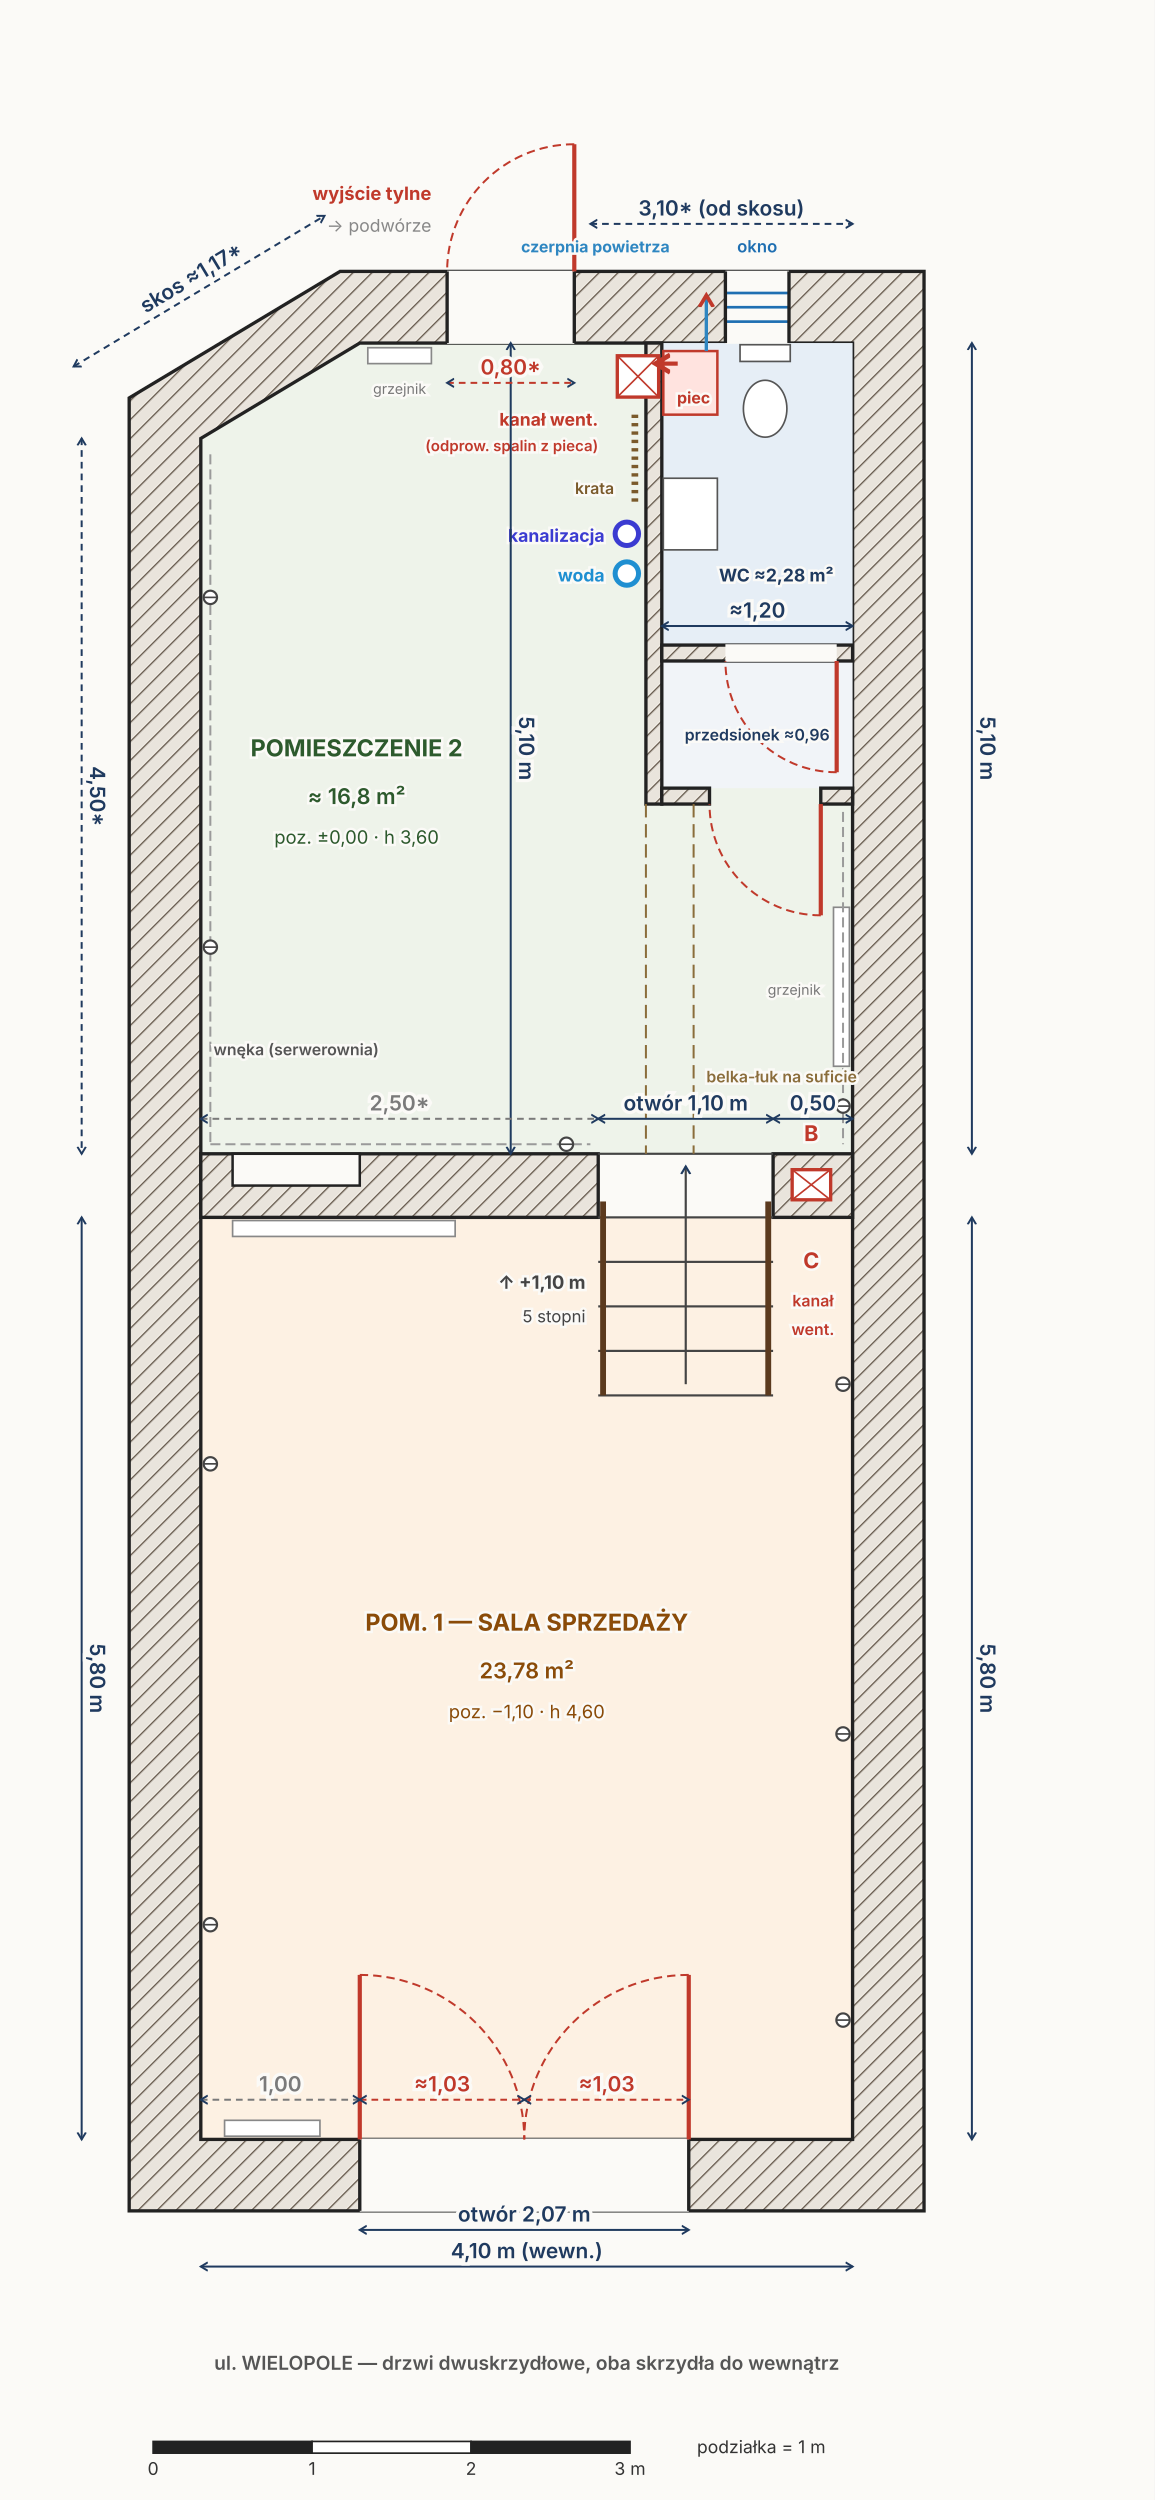
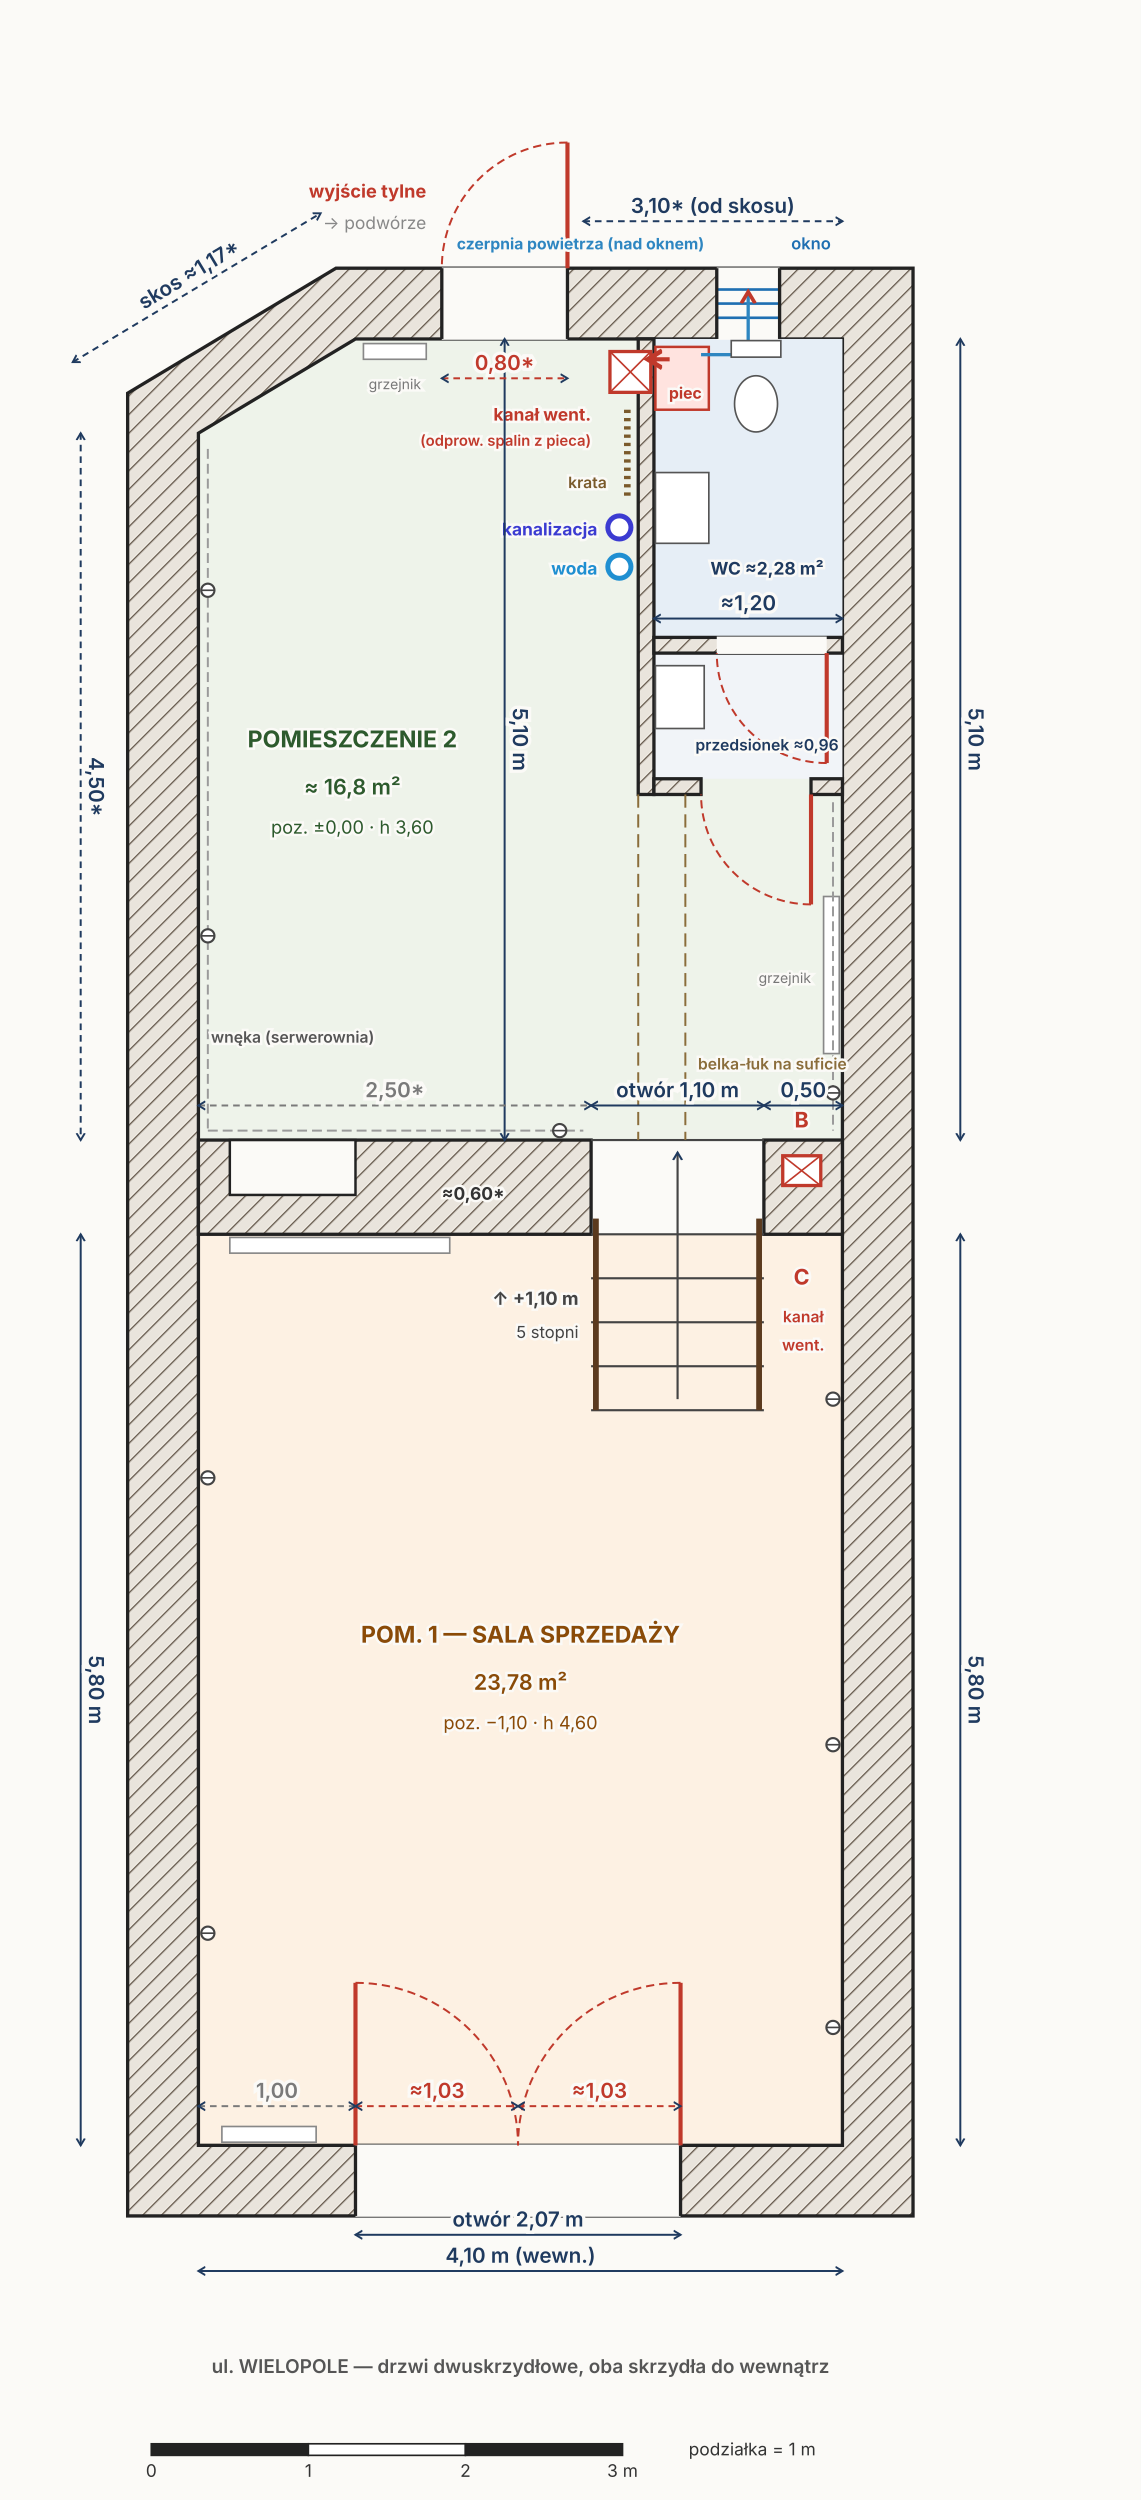
- <svg xmlns="http://www.w3.org/2000/svg" viewBox="0 0 690 1494" font-family="Inter,Arial,sans-serif">
+ <svg xmlns="http://www.w3.org/2000/svg" viewBox="0 0 690 1512" font-family="Inter,Arial,sans-serif">
  <defs>
    <pattern id="h" width="8" height="8" patternUnits="userSpaceOnUse" patternTransform="rotate(45)">
      <rect width="8" height="8" fill="#e9e4dc" />
      <line x1="0" y1="0" x2="0" y2="8" stroke="#6b5f52" stroke-width="1.6" />
    </pattern>
    <marker id="a" viewBox="0 0 10 10" refX="5" refY="5" markerWidth="7" markerHeight="7" orient="auto-start-reverse">
      <path d="M0,2 L5,5 L0,8" fill="none" stroke="#1f3a5f" stroke-width="1.4" />
    </marker>
    <marker id="ar" viewBox="0 0 10 10" refX="5" refY="5" markerWidth="7" markerHeight="7" orient="auto-start-reverse">
      <path d="M0,2 L5,5 L0,8" fill="none" stroke="#c0392b" stroke-width="1.6" />
    </marker>
  </defs>
  <rect width="100%" height="100%" fill="#fbfaf7" />
  <path d="M120.0,262.0 L215.0,205.0 L509.5,205.0 L509.5,689.5 L120.0,689.5 Z" fill="#eef3ea" />
-   <rect x="120.0" y="727.5" width="389.5" height="551.0" fill="#fdf1e3" stroke="none" stroke-width="1" />
-   <path d="M77.2,237.8 L203.2,162.2 L552.2,162.2 L552.2,1321.2 L77.2,1321.2 Z M120.0,262.0 L215.0,205.0 L509.5,205.0 L509.5,1278.5 L120.0,1278.5 Z" fill="url(#h)" fill-rule="evenodd" stroke="#222" stroke-width="2" />
-   <rect x="120.0" y="689.5" width="237.5" height="38.0" fill="url(#h)" stroke="#222" stroke-width="2" />
-   <rect x="462.0" y="689.5" width="47.5" height="38.0" fill="url(#h)" stroke="#222" stroke-width="2" />
+   <rect x="120.0" y="746.5" width="389.5" height="551.0" fill="#fdf1e3" stroke="none" stroke-width="1" />
+   <path d="M77.2,237.8 L203.2,162.2 L552.2,162.2 L552.2,1340.2 L77.2,1340.2 Z M120.0,262.0 L215.0,205.0 L509.5,205.0 L509.5,1297.5 L120.0,1297.5 Z" fill="url(#h)" fill-rule="evenodd" stroke="#222" stroke-width="2" />
+   <rect x="120.0" y="689.5" width="237.5" height="57.0" fill="url(#h)" stroke="#222" stroke-width="2" />
+   <rect x="462.0" y="689.5" width="47.5" height="57.0" fill="url(#h)" stroke="#222" stroke-width="2" />
  <rect x="395.5" y="205.0" width="114.0" height="180.5" fill="#e6eef6" stroke="none" stroke-width="1" />
  <rect x="395.5" y="395.0" width="114.0" height="76.0" fill="#f1f4f8" stroke="none" stroke-width="1" />
  <rect x="386.0" y="205.0" width="9.5" height="275.5" fill="url(#h)" stroke="#222" stroke-width="2" />
  <rect x="395.5" y="385.5" width="114.0" height="9.5" fill="url(#h)" stroke="#222" stroke-width="2" />
  <rect x="395.5" y="471.0" width="28.5" height="9.5" fill="url(#h)" stroke="#222" stroke-width="2" />
  <rect x="490.5" y="471.0" width="19.0" height="9.5" fill="url(#h)" stroke="#222" stroke-width="2" />
  <rect x="433.5" y="385.0" width="66.5" height="10.5" fill="#fbfaf7" stroke="none" stroke-width="1" />
  <line x1="500.0" y1="395.0" x2="500.0" y2="461.5" stroke="#c0392b" stroke-width="2.5" />
  <path d="M500.0,461.5 A66.5,66.5 0 0 1 433.5,395.0" fill="none" stroke="#c0392b" stroke-width="1.2" stroke-dasharray="5 3" />
  <line x1="490.5" y1="480.5" x2="490.5" y2="547.0" stroke="#c0392b" stroke-width="2.5" />
  <path d="M490.5,547.0 A66.5,66.5 0 0 1 424.0,480.5" fill="none" stroke="#c0392b" stroke-width="1.2" stroke-dasharray="5 3" />
  <rect x="433.5" y="161.8" width="38.0" height="43.7" fill="#fbfaf7" stroke="none" stroke-width="1" />
  <line x1="433.5" y1="192.2" x2="471.5" y2="192.2" stroke="#1f6fb2" stroke-width="1.6" />
  <line x1="433.5" y1="183.6" x2="471.5" y2="183.6" stroke="#1f6fb2" stroke-width="1.6" />
  <line x1="433.5" y1="175.1" x2="471.5" y2="175.1" stroke="#1f6fb2" stroke-width="1.6" />
  <line x1="433.5" y1="162.2" x2="433.5" y2="205.0" stroke="#222" stroke-width="2" />
  <line x1="471.5" y1="162.2" x2="471.5" y2="205.0" stroke="#222" stroke-width="2" />
-   <text x="452.5" y="150.8" font-size="10" fill="#1f6fb2" font-weight="600" text-anchor="middle" paint-order="stroke" stroke="#fbfaf7" stroke-width="3">okno</text>
+   <text x="490.5" y="150.8" font-size="10" fill="#1f6fb2" font-weight="600" text-anchor="middle" paint-order="stroke" stroke="#fbfaf7" stroke-width="3">okno</text>
  <rect x="267.2" y="161.8" width="76.0" height="43.7" fill="#fbfaf7" stroke="none" stroke-width="1" />
  <line x1="267.2" y1="162.2" x2="267.2" y2="205.0" stroke="#222" stroke-width="2" />
  <line x1="343.2" y1="162.2" x2="343.2" y2="205.0" stroke="#222" stroke-width="2" />
  <line x1="343.2" y1="162.2" x2="343.2" y2="86.2" stroke="#c0392b" stroke-width="2.5" />
  <path d="M343.2,86.2 A76.0,76.0 0 0 0 267.2,162.2" fill="none" stroke="#c0392b" stroke-width="1.2" stroke-dasharray="5 3" />
  <text x="257.8" y="138.5" font-size="10.5" fill="#888" font-weight="400" text-anchor="end" paint-order="stroke" stroke="#fbfaf7" stroke-width="3">→ podwórze</text>
  <line x1="379.4" y1="247.8" x2="379.4" y2="300.0" stroke="#7a5a2b" stroke-width="4" stroke-dasharray="2 3" />
  <text x="367.0" y="295.2" font-size="9.5" fill="#7a5a2b" font-weight="600" text-anchor="end" paint-order="stroke" stroke="#fbfaf7" stroke-width="3">krata</text>
  <rect x="219.8" y="207.8" width="38.0" height="9.5" fill="#fff" stroke="#888" stroke-width="1" />
  <text x="238.8" y="235.4" font-size="8.5" fill="#777" font-weight="400" text-anchor="middle" paint-order="stroke" stroke="#fbfaf7" stroke-width="3">grzejnik</text>
  <rect x="498.1" y="542.2" width="9.5" height="95.0" fill="#fff" stroke="#888" stroke-width="1" />
  <text x="490.5" y="594.5" font-size="8.5" fill="#777" font-weight="400" text-anchor="end" paint-order="stroke" stroke="#fbfaf7" stroke-width="3">grzejnik</text>
-   <rect x="139.0" y="729.4" width="133.0" height="9.5" fill="#fff" stroke="#888" stroke-width="1" />
-   <rect x="134.2" y="1267.1" width="57.0" height="9.5" fill="#fff" stroke="#888" stroke-width="1" />
+   <rect x="139.0" y="748.4" width="133.0" height="9.5" fill="#fff" stroke="#888" stroke-width="1" />
+   <rect x="134.2" y="1286.1" width="57.0" height="9.5" fill="#fff" stroke="#888" stroke-width="1" />
  <line x1="125.7" y1="271.5" x2="125.7" y2="683.8" stroke="#9a9a9a" stroke-width="1.2" stroke-dasharray="6 3" />
  <line x1="503.8" y1="485.2" x2="503.8" y2="683.8" stroke="#9a9a9a" stroke-width="1.2" stroke-dasharray="6 3" />
  <line x1="125.7" y1="683.8" x2="352.8" y2="683.8" stroke="#9a9a9a" stroke-width="1.2" stroke-dasharray="6 3" />
-   <rect x="215.0" y="1278.0" width="196.6" height="43.7" fill="#fbfaf7" stroke="none" stroke-width="1" />
-   <line x1="215.0" y1="1278.5" x2="215.0" y2="1321.2" stroke="#222" stroke-width="2" />
-   <line x1="411.6" y1="1278.5" x2="411.6" y2="1321.2" stroke="#222" stroke-width="2" />
-   <line x1="215.0" y1="1278.5" x2="215.0" y2="1180.2" stroke="#c0392b" stroke-width="2.5" />
-   <path d="M215.0,1180.2 A98.3,98.3 0 0 1 313.3,1278.5" fill="none" stroke="#c0392b" stroke-width="1.2" stroke-dasharray="5 3" />
-   <line x1="411.6" y1="1278.5" x2="411.6" y2="1180.2" stroke="#c0392b" stroke-width="2.5" />
-   <path d="M411.6,1180.2 A98.3,98.3 0 0 0 313.3,1278.5" fill="none" stroke="#c0392b" stroke-width="1.2" stroke-dasharray="5 3" />
-   <line x1="357.5" y1="727.5" x2="462.0" y2="727.5" stroke="#444" stroke-width="1.3" />
-   <line x1="357.5" y1="754.1" x2="462.0" y2="754.1" stroke="#444" stroke-width="1.3" />
-   <line x1="357.5" y1="780.7" x2="462.0" y2="780.7" stroke="#444" stroke-width="1.3" />
-   <line x1="357.5" y1="807.3" x2="462.0" y2="807.3" stroke="#444" stroke-width="1.3" />
-   <line x1="357.5" y1="833.9" x2="462.0" y2="833.9" stroke="#444" stroke-width="1.3" />
+   <rect x="215.0" y="1297.0" width="196.6" height="43.7" fill="#fbfaf7" stroke="none" stroke-width="1" />
+   <line x1="215.0" y1="1297.5" x2="215.0" y2="1340.2" stroke="#222" stroke-width="2" />
+   <line x1="411.6" y1="1297.5" x2="411.6" y2="1340.2" stroke="#222" stroke-width="2" />
+   <line x1="215.0" y1="1297.5" x2="215.0" y2="1199.2" stroke="#c0392b" stroke-width="2.5" />
+   <path d="M215.0,1199.2 A98.3,98.3 0 0 1 313.3,1297.5" fill="none" stroke="#c0392b" stroke-width="1.2" stroke-dasharray="5 3" />
+   <line x1="411.6" y1="1297.5" x2="411.6" y2="1199.2" stroke="#c0392b" stroke-width="2.5" />
+   <path d="M411.6,1199.2 A98.3,98.3 0 0 0 313.3,1297.5" fill="none" stroke="#c0392b" stroke-width="1.2" stroke-dasharray="5 3" />
+   <line x1="357.5" y1="746.5" x2="462.0" y2="746.5" stroke="#444" stroke-width="1.3" />
+   <line x1="357.5" y1="773.1" x2="462.0" y2="773.1" stroke="#444" stroke-width="1.3" />
+   <line x1="357.5" y1="799.7" x2="462.0" y2="799.7" stroke="#444" stroke-width="1.3" />
+   <line x1="357.5" y1="826.3" x2="462.0" y2="826.3" stroke="#444" stroke-width="1.3" />
+   <line x1="357.5" y1="852.9" x2="462.0" y2="852.9" stroke="#444" stroke-width="1.3" />
  <line x1="357.5" y1="689.5" x2="462.0" y2="689.5" stroke="#444" stroke-width="1.3" />
-   <line x1="360.4" y1="718.0" x2="360.4" y2="833.9" stroke="#5b3a1e" stroke-width="3.5" />
-   <line x1="459.1" y1="718.0" x2="459.1" y2="833.9" stroke="#5b3a1e" stroke-width="3.5" />
-   <line x1="409.8" y1="827.2" x2="409.8" y2="697.1" stroke="#444" stroke-width="1.3" marker-end="url(#a)" />
-   <text x="349.9" y="770.2" font-size="11" fill="#444" font-weight="700" text-anchor="end" paint-order="stroke" stroke="#fbfaf7" stroke-width="3">↑ +1,10 m</text>
-   <text x="349.9" y="790.2" font-size="10" fill="#444" font-weight="400" text-anchor="end" paint-order="stroke" stroke="#fbfaf7" stroke-width="3">5 stopni</text>
-   <rect x="139.0" y="689.5" width="76.0" height="19.0" fill="#fbfaf7" stroke="#222" stroke-width="1.5" />
+   <line x1="360.4" y1="737.0" x2="360.4" y2="852.9" stroke="#5b3a1e" stroke-width="3.5" />
+   <line x1="459.1" y1="737.0" x2="459.1" y2="852.9" stroke="#5b3a1e" stroke-width="3.5" />
+   <line x1="409.8" y1="846.2" x2="409.8" y2="697.1" stroke="#444" stroke-width="1.3" marker-end="url(#a)" />
+   <text x="349.9" y="789.2" font-size="11" fill="#444" font-weight="700" text-anchor="end" paint-order="stroke" stroke="#fbfaf7" stroke-width="3">↑ +1,10 m</text>
+   <text x="349.9" y="809.2" font-size="10" fill="#444" font-weight="400" text-anchor="end" paint-order="stroke" stroke="#fbfaf7" stroke-width="3">5 stopni</text>
+   <text x="286.2" y="725.6" font-size="10.5" fill="#333" font-weight="700" text-anchor="middle" paint-order="stroke" stroke="#fbfaf7" stroke-width="3">≈0,60*</text>
+   <rect x="139.0" y="689.5" width="76.0" height="33.2" fill="#fbfaf7" stroke="#222" stroke-width="1.5" />
  <text x="177.0" y="630.6" font-size="9.5" fill="#555" font-weight="600" text-anchor="middle" paint-order="stroke" stroke="#fbfaf7" stroke-width="3">wnęka (serwerownia)</text>
  <line x1="386.0" y1="480.5" x2="386.0" y2="689.5" stroke="#8a6d3b" stroke-width="1.2" stroke-dasharray="8 4" />
  <line x1="414.5" y1="480.5" x2="414.5" y2="689.5" stroke="#8a6d3b" stroke-width="1.2" stroke-dasharray="8 4" />
  <text x="422.1" y="646.8" font-size="9.5" fill="#8a6d3b" font-weight="600" text-anchor="start" paint-order="stroke" stroke="#fbfaf7" stroke-width="3">belka-łuk na suficie</text>
  <rect x="396.4" y="209.8" width="32.3" height="38.0" fill="#ffe3df" stroke="#c0392b" stroke-width="1.5" />
  <text x="414.5" y="241.1" font-size="9.5" fill="#c0392b" font-weight="700" text-anchor="middle" paint-order="stroke" stroke="#fbfaf7" stroke-width="3">piec</text>
-   <line x1="422.1" y1="209.8" x2="422.1" y2="176.5" stroke="#2e86c1" stroke-width="2" marker-end="url(#ar)" />
+   <path d="M424.0,214.5 L452.5,214.5 L452.5,176.5" fill="none" stroke="#2e86c1" stroke-width="2" marker-end="url(#ar)" />
  <text x="425.9" y="150.8" font-size="1" fill="#222" font-weight="400" text-anchor="middle" paint-order="stroke" stroke="#fbfaf7" stroke-width="3" />
  <ellipse cx="457.25" cy="244.25" rx="13" ry="17" fill="#fff" stroke="#555" />
  <rect x="442.25" y="206.0" width="30" height="10" fill="#fff" stroke="#555" />
  <rect x="396.4" y="285.8" width="32.3" height="42.8" fill="#fff" stroke="#555" stroke-width="1" />
+   <rect x="396.4" y="402.6" width="29.5" height="38.0" fill="#fff" stroke="#555" stroke-width="1" />
  <rect x="368.9" y="212.6" width="24.7" height="24.7" fill="#fff" stroke="#c0392b" stroke-width="2" />
  <line x1="368.9" y1="212.6" x2="393.6" y2="237.3" stroke="#c0392b" />
  <line x1="393.6" y1="212.6" x2="368.9" y2="237.3" stroke="#c0392b" />
  <line x1="405.0" y1="217.3" x2="391.7" y2="217.3" stroke="#c0392b" stroke-width="2.5" marker-end="url(#ar)" />
  <text x="357.5" y="254.4" font-size="10.5" fill="#c0392b" font-weight="700" text-anchor="end" paint-order="stroke" stroke="#fbfaf7" stroke-width="3">kanał went.</text>
  <text x="357.5" y="269.6" font-size="9" fill="#c0392b" font-weight="600" text-anchor="end" paint-order="stroke" stroke="#fbfaf7" stroke-width="3">(odprow. spalin z pieca)</text>
-   <text x="400.2" y="150.8" font-size="9.5" fill="#2e86c1" font-weight="700" text-anchor="end" paint-order="stroke" stroke="#fbfaf7" stroke-width="3">czerpnia powietrza</text>
+   <text x="425.9" y="150.8" font-size="9.5" fill="#2e86c1" font-weight="700" text-anchor="end" paint-order="stroke" stroke="#fbfaf7" stroke-width="3">czerpnia powietrza (nad oknem)</text>
  <circle cx="374.6" cy="319.0" r="7" fill="#fff" stroke="#3b3bd1" stroke-width="3" />
  <text x="361.3" y="323.8" font-size="10.5" fill="#3b3bd1" font-weight="700" text-anchor="end" paint-order="stroke" stroke="#fbfaf7" stroke-width="3">kanalizacja</text>
  <circle cx="374.6" cy="342.75" r="7" fill="#fff" stroke="#1f8fd1" stroke-width="3" />
  <text x="361.3" y="347.5" font-size="10.5" fill="#1f8fd1" font-weight="700" text-anchor="end" paint-order="stroke" stroke="#fbfaf7" stroke-width="3">woda</text>
  <circle cx="338.5" cy="683.8" r="4" fill="#fff" stroke="#444" stroke-width="1.3" />
  <line x1="334.5" y1="683.8" x2="342.5" y2="683.8" stroke="#444" />
  <circle cx="125.7" cy="357.0" r="4" fill="#fff" stroke="#444" stroke-width="1.3" />
  <line x1="121.7" y1="357.0" x2="129.7" y2="357.0" stroke="#444" />
  <circle cx="125.7" cy="566.0" r="4" fill="#fff" stroke="#444" stroke-width="1.3" />
  <line x1="121.7" y1="566.0" x2="129.7" y2="566.0" stroke="#444" />
  <circle cx="503.8" cy="661.0" r="4" fill="#fff" stroke="#444" stroke-width="1.3" />
  <line x1="499.8" y1="661.0" x2="507.8" y2="661.0" stroke="#444" />
-   <circle cx="503.8" cy="827.2" r="4" fill="#fff" stroke="#444" stroke-width="1.3" />
-   <line x1="499.8" y1="827.2" x2="507.8" y2="827.2" stroke="#444" />
-   <circle cx="503.8" cy="1036.2" r="4" fill="#fff" stroke="#444" stroke-width="1.3" />
-   <line x1="499.8" y1="1036.2" x2="507.8" y2="1036.2" stroke="#444" />
-   <circle cx="503.8" cy="1207.2" r="4" fill="#fff" stroke="#444" stroke-width="1.3" />
-   <line x1="499.8" y1="1207.2" x2="507.8" y2="1207.2" stroke="#444" />
-   <circle cx="125.7" cy="874.8" r="4" fill="#fff" stroke="#444" stroke-width="1.3" />
-   <line x1="121.7" y1="874.8" x2="129.7" y2="874.8" stroke="#444" />
-   <circle cx="125.7" cy="1150.2" r="4" fill="#fff" stroke="#444" stroke-width="1.3" />
-   <line x1="121.7" y1="1150.2" x2="129.7" y2="1150.2" stroke="#444" />
+   <circle cx="503.8" cy="846.2" r="4" fill="#fff" stroke="#444" stroke-width="1.3" />
+   <line x1="499.8" y1="846.2" x2="507.8" y2="846.2" stroke="#444" />
+   <circle cx="503.8" cy="1055.2" r="4" fill="#fff" stroke="#444" stroke-width="1.3" />
+   <line x1="499.8" y1="1055.2" x2="507.8" y2="1055.2" stroke="#444" />
+   <circle cx="503.8" cy="1226.2" r="4" fill="#fff" stroke="#444" stroke-width="1.3" />
+   <line x1="499.8" y1="1226.2" x2="507.8" y2="1226.2" stroke="#444" />
+   <circle cx="125.7" cy="893.8" r="4" fill="#fff" stroke="#444" stroke-width="1.3" />
+   <line x1="121.7" y1="893.8" x2="129.7" y2="893.8" stroke="#444" />
+   <circle cx="125.7" cy="1169.2" r="4" fill="#fff" stroke="#444" stroke-width="1.3" />
+   <line x1="121.7" y1="1169.2" x2="129.7" y2="1169.2" stroke="#444" />
  <rect x="473.4" y="699.0" width="23" height="18" fill="#fff" stroke="#c0392b" stroke-width="2" />
  <line x1="473.4" y1="699.0" x2="496.2" y2="717.0" stroke="#c0392b" />
  <line x1="496.2" y1="699.0" x2="473.4" y2="717.0" stroke="#c0392b" />
  <text x="484.8" y="681.9" font-size="13" fill="#c0392b" font-weight="700" text-anchor="middle" paint-order="stroke" stroke="#fbfaf7" stroke-width="3">B</text>
-   <text x="484.8" y="757.9" font-size="13" fill="#c0392b" font-weight="700" text-anchor="middle" paint-order="stroke" stroke="#fbfaf7" stroke-width="3">C</text>
-   <text x="485.8" y="780.7" font-size="9.5" fill="#c0392b" font-weight="600" text-anchor="middle" paint-order="stroke" stroke="#fbfaf7" stroke-width="3">kanał</text>
-   <text x="485.8" y="797.8" font-size="9.5" fill="#c0392b" font-weight="600" text-anchor="middle" paint-order="stroke" stroke="#fbfaf7" stroke-width="3">went.</text>
+   <text x="484.8" y="776.9" font-size="13" fill="#c0392b" font-weight="700" text-anchor="middle" paint-order="stroke" stroke="#fbfaf7" stroke-width="3">C</text>
+   <text x="485.8" y="799.7" font-size="9.5" fill="#c0392b" font-weight="600" text-anchor="middle" paint-order="stroke" stroke="#fbfaf7" stroke-width="3">kanał</text>
+   <text x="485.8" y="816.8" font-size="9.5" fill="#c0392b" font-weight="600" text-anchor="middle" paint-order="stroke" stroke="#fbfaf7" stroke-width="3">went.</text>
  <text x="213.1" y="452.0" font-size="14" fill="#2d5a2d" font-weight="700" text-anchor="middle" paint-order="stroke" stroke="#fbfaf7" stroke-width="3">POMIESZCZENIE 2</text>
  <text x="213.1" y="480.5" font-size="13" fill="#2d5a2d" font-weight="600" text-anchor="middle" paint-order="stroke" stroke="#fbfaf7" stroke-width="3">≈ 16,8 m²</text>
  <text x="213.1" y="504.2" font-size="11" fill="#2d5a2d" font-weight="400" text-anchor="middle" paint-order="stroke" stroke="#fbfaf7" stroke-width="3">poz. ±0,00 · h 3,60</text>
  <text x="463.9" y="347.5" font-size="10.5" fill="#1f3a5f" font-weight="700" text-anchor="middle" paint-order="stroke" stroke="#fbfaf7" stroke-width="3">WC ≈2,28 m²</text>
-   <text x="452.5" y="442.5" font-size="9.5" fill="#1f3a5f" font-weight="600" text-anchor="middle" paint-order="stroke" stroke="#fbfaf7" stroke-width="3">przedsionek ≈0,96</text>
-   <text x="314.8" y="974.5" font-size="14" fill="#8a4b08" font-weight="700" text-anchor="middle" paint-order="stroke" stroke="#fbfaf7" stroke-width="3">POM. 1 — SALA SPRZEDAŻY</text>
-   <text x="314.8" y="1003.0" font-size="13" fill="#8a4b08" font-weight="600" text-anchor="middle" paint-order="stroke" stroke="#fbfaf7" stroke-width="3">23,78 m²</text>
-   <text x="314.8" y="1026.8" font-size="11" fill="#8a4b08" font-weight="400" text-anchor="middle" paint-order="stroke" stroke="#fbfaf7" stroke-width="3">poz. −1,10 · h 4,60</text>
-   <line x1="120.0" y1="1354.5" x2="509.5" y2="1354.5" stroke="#1f3a5f" stroke-width="1.2" marker-start="url(#a)" marker-end="url(#a)" />
-   <text x="314.8" y="1349.5" font-size="12.5" font-weight="600" fill="#1f3a5f" text-anchor="middle" transform="rotate(0.0 314.8 1354.5)" paint-order="stroke" stroke="#fbfaf7" stroke-width="4">4,10 m (wewn.)</text>
-   <line x1="215.0" y1="1332.6" x2="411.6" y2="1332.6" stroke="#1f3a5f" stroke-width="1.2" marker-start="url(#a)" marker-end="url(#a)" />
-   <text x="313.3" y="1327.6" font-size="12.5" font-weight="600" fill="#1f3a5f" text-anchor="middle" transform="rotate(0.0 313.3 1332.6)" paint-order="stroke" stroke="#fbfaf7" stroke-width="4">otwór 2,07 m</text>
-   <line x1="215.0" y1="1254.8" x2="313.3" y2="1254.8" stroke="#c0392b" stroke-width="1.2" marker-start="url(#a)" marker-end="url(#a)" stroke-dasharray="4 3" />
-   <text x="264.2" y="1249.8" font-size="12.5" font-weight="600" fill="#c0392b" text-anchor="middle" transform="rotate(0.0 264.2 1254.8)" paint-order="stroke" stroke="#fbfaf7" stroke-width="4">≈1,03</text>
-   <line x1="313.3" y1="1254.8" x2="411.6" y2="1254.8" stroke="#c0392b" stroke-width="1.2" marker-start="url(#a)" marker-end="url(#a)" stroke-dasharray="4 3" />
-   <text x="362.5" y="1249.8" font-size="12.5" font-weight="600" fill="#c0392b" text-anchor="middle" transform="rotate(0.0 362.5 1254.8)" paint-order="stroke" stroke="#fbfaf7" stroke-width="4">≈1,03</text>
-   <line x1="120.0" y1="1254.8" x2="215.0" y2="1254.8" stroke="#7a7a7a" stroke-width="1.2" marker-start="url(#a)" marker-end="url(#a)" stroke-dasharray="4 3" />
-   <text x="167.5" y="1249.8" font-size="12.5" font-weight="600" fill="#7a7a7a" text-anchor="middle" transform="rotate(0.0 167.5 1254.8)" paint-order="stroke" stroke="#fbfaf7" stroke-width="4">1,00</text>
-   <line x1="580.8" y1="727.5" x2="580.8" y2="1278.5" stroke="#1f3a5f" stroke-width="1.2" marker-start="url(#a)" marker-end="url(#a)" />
-   <text x="580.8" y="998.0" font-size="12.5" font-weight="600" fill="#1f3a5f" text-anchor="middle" transform="rotate(90.0 580.8 1003.0)" paint-order="stroke" stroke="#fbfaf7" stroke-width="4">5,80 m</text>
-   <line x1="48.8" y1="727.5" x2="48.8" y2="1278.5" stroke="#1f3a5f" stroke-width="1.2" marker-start="url(#a)" marker-end="url(#a)" />
-   <text x="48.8" y="998.0" font-size="12.5" font-weight="600" fill="#1f3a5f" text-anchor="middle" transform="rotate(90.0 48.8 1003.0)" paint-order="stroke" stroke="#fbfaf7" stroke-width="4">5,80 m</text>
+   <text x="463.9" y="453.9" font-size="9.5" fill="#1f3a5f" font-weight="600" text-anchor="middle" paint-order="stroke" stroke="#fbfaf7" stroke-width="3">przedsionek ≈0,96</text>
+   <text x="314.8" y="993.5" font-size="14" fill="#8a4b08" font-weight="700" text-anchor="middle" paint-order="stroke" stroke="#fbfaf7" stroke-width="3">POM. 1 — SALA SPRZEDAŻY</text>
+   <text x="314.8" y="1022.0" font-size="13" fill="#8a4b08" font-weight="600" text-anchor="middle" paint-order="stroke" stroke="#fbfaf7" stroke-width="3">23,78 m²</text>
+   <text x="314.8" y="1045.8" font-size="11" fill="#8a4b08" font-weight="400" text-anchor="middle" paint-order="stroke" stroke="#fbfaf7" stroke-width="3">poz. −1,10 · h 4,60</text>
+   <line x1="120.0" y1="1373.5" x2="509.5" y2="1373.5" stroke="#1f3a5f" stroke-width="1.2" marker-start="url(#a)" marker-end="url(#a)" />
+   <text x="314.8" y="1368.5" font-size="12.5" font-weight="600" fill="#1f3a5f" text-anchor="middle" transform="rotate(0.0 314.8 1373.5)" paint-order="stroke" stroke="#fbfaf7" stroke-width="4">4,10 m (wewn.)</text>
+   <line x1="215.0" y1="1351.6" x2="411.6" y2="1351.6" stroke="#1f3a5f" stroke-width="1.2" marker-start="url(#a)" marker-end="url(#a)" />
+   <text x="313.3" y="1346.6" font-size="12.5" font-weight="600" fill="#1f3a5f" text-anchor="middle" transform="rotate(0.0 313.3 1351.6)" paint-order="stroke" stroke="#fbfaf7" stroke-width="4">otwór 2,07 m</text>
+   <line x1="215.0" y1="1273.8" x2="313.3" y2="1273.8" stroke="#c0392b" stroke-width="1.2" marker-start="url(#a)" marker-end="url(#a)" stroke-dasharray="4 3" />
+   <text x="264.2" y="1268.8" font-size="12.5" font-weight="600" fill="#c0392b" text-anchor="middle" transform="rotate(0.0 264.2 1273.8)" paint-order="stroke" stroke="#fbfaf7" stroke-width="4">≈1,03</text>
+   <line x1="313.3" y1="1273.8" x2="411.6" y2="1273.8" stroke="#c0392b" stroke-width="1.2" marker-start="url(#a)" marker-end="url(#a)" stroke-dasharray="4 3" />
+   <text x="362.5" y="1268.8" font-size="12.5" font-weight="600" fill="#c0392b" text-anchor="middle" transform="rotate(0.0 362.5 1273.8)" paint-order="stroke" stroke="#fbfaf7" stroke-width="4">≈1,03</text>
+   <line x1="120.0" y1="1273.8" x2="215.0" y2="1273.8" stroke="#7a7a7a" stroke-width="1.2" marker-start="url(#a)" marker-end="url(#a)" stroke-dasharray="4 3" />
+   <text x="167.5" y="1268.8" font-size="12.5" font-weight="600" fill="#7a7a7a" text-anchor="middle" transform="rotate(0.0 167.5 1273.8)" paint-order="stroke" stroke="#fbfaf7" stroke-width="4">1,00</text>
+   <line x1="580.8" y1="746.5" x2="580.8" y2="1297.5" stroke="#1f3a5f" stroke-width="1.2" marker-start="url(#a)" marker-end="url(#a)" />
+   <text x="580.8" y="1017.0" font-size="12.5" font-weight="600" fill="#1f3a5f" text-anchor="middle" transform="rotate(90.0 580.8 1022.0)" paint-order="stroke" stroke="#fbfaf7" stroke-width="4">5,80 m</text>
+   <line x1="48.8" y1="746.5" x2="48.8" y2="1297.5" stroke="#1f3a5f" stroke-width="1.2" marker-start="url(#a)" marker-end="url(#a)" />
+   <text x="48.8" y="1017.0" font-size="12.5" font-weight="600" fill="#1f3a5f" text-anchor="middle" transform="rotate(90.0 48.8 1022.0)" paint-order="stroke" stroke="#fbfaf7" stroke-width="4">5,80 m</text>
  <line x1="48.8" y1="262.0" x2="48.8" y2="689.5" stroke="#1f3a5f" stroke-width="1.2" marker-start="url(#a)" marker-end="url(#a)" stroke-dasharray="4 3" />
  <text x="48.8" y="470.8" font-size="12.5" font-weight="600" fill="#1f3a5f" text-anchor="middle" transform="rotate(90.0 48.8 475.8)" paint-order="stroke" stroke="#fbfaf7" stroke-width="4">4,50*</text>
  <line x1="580.8" y1="205.0" x2="580.8" y2="689.5" stroke="#1f3a5f" stroke-width="1.2" marker-start="url(#a)" marker-end="url(#a)" />
  <text x="580.8" y="442.2" font-size="12.5" font-weight="600" fill="#1f3a5f" text-anchor="middle" transform="rotate(90.0 580.8 447.2)" paint-order="stroke" stroke="#fbfaf7" stroke-width="4">5,10 m</text>
  <line x1="305.2" y1="205.0" x2="305.2" y2="689.5" stroke="#1f3a5f" stroke-width="1.2" marker-start="url(#a)" marker-end="url(#a)" />
  <text x="305.2" y="442.2" font-size="12.5" font-weight="600" fill="#1f3a5f" text-anchor="middle" transform="rotate(90.0 305.2 447.2)" paint-order="stroke" stroke="#fbfaf7" stroke-width="4">5,10 m</text>
  <line x1="120.0" y1="668.6" x2="357.5" y2="668.6" stroke="#7a7a7a" stroke-width="1.2" marker-start="url(#a)" marker-end="url(#a)" stroke-dasharray="4 3" />
  <text x="238.8" y="663.6" font-size="12.5" font-weight="600" fill="#7a7a7a" text-anchor="middle" transform="rotate(0.0 238.8 668.6)" paint-order="stroke" stroke="#fbfaf7" stroke-width="4">2,50*</text>
  <line x1="357.5" y1="668.6" x2="462.0" y2="668.6" stroke="#1f3a5f" stroke-width="1.2" marker-start="url(#a)" marker-end="url(#a)" />
  <text x="409.8" y="663.6" font-size="12.5" font-weight="600" fill="#1f3a5f" text-anchor="middle" transform="rotate(0.0 409.8 668.6)" paint-order="stroke" stroke="#fbfaf7" stroke-width="4">otwór 1,10 m</text>
  <line x1="462.0" y1="668.6" x2="509.5" y2="668.6" stroke="#1f3a5f" stroke-width="1.2" marker-start="url(#a)" marker-end="url(#a)" />
  <text x="485.8" y="663.6" font-size="12.5" font-weight="600" fill="#1f3a5f" text-anchor="middle" transform="rotate(0.0 485.8 668.6)" paint-order="stroke" stroke="#fbfaf7" stroke-width="4">0,50</text>
  <line x1="395.5" y1="374.1" x2="509.5" y2="374.1" stroke="#1f3a5f" stroke-width="1.2" marker-start="url(#a)" marker-end="url(#a)" />
  <text x="452.5" y="369.1" font-size="12.5" font-weight="600" fill="#1f3a5f" text-anchor="middle" transform="rotate(0.0 452.5 374.1)" paint-order="stroke" stroke="#fbfaf7" stroke-width="4">≈1,20</text>
  <line x1="267.2" y1="228.8" x2="343.2" y2="228.8" stroke="#c0392b" stroke-width="1.2" marker-start="url(#a)" marker-end="url(#a)" stroke-dasharray="4 3" />
  <text x="305.2" y="223.8" font-size="12.5" font-weight="600" fill="#c0392b" text-anchor="middle" transform="rotate(0.0 305.2 228.8)" paint-order="stroke" stroke="#fbfaf7" stroke-width="4">0,80*</text>
  <text x="257.8" y="119.5" font-size="11" fill="#c0392b" font-weight="700" text-anchor="end" paint-order="stroke" stroke="#fbfaf7" stroke-width="3">wyjście tylne</text>
  <line x1="352.8" y1="133.8" x2="509.5" y2="133.8" stroke="#1f3a5f" stroke-width="1.2" marker-start="url(#a)" marker-end="url(#a)" stroke-dasharray="4 3" />
  <text x="431.1" y="128.8" font-size="12.5" font-weight="600" fill="#1f3a5f" text-anchor="middle" transform="rotate(0.0 431.1 133.8)" paint-order="stroke" stroke="#fbfaf7" stroke-width="4">3,10* (od skosu)</text>
  <line x1="44.0" y1="219.0" x2="193.9" y2="129.0" stroke="#1f3a5f" stroke-width="1.2" marker-start="url(#a)" marker-end="url(#a)" stroke-dasharray="4 3" />
  <text x="119.0" y="169.0" font-size="12.5" font-weight="600" fill="#1f3a5f" text-anchor="middle" transform="rotate(-31.0 119.0 174.0)" paint-order="stroke" stroke="#fbfaf7" stroke-width="4">skos ≈1,17*</text>
-   <text x="314.8" y="1416.2" font-size="11.5" fill="#555" font-weight="600" text-anchor="middle" paint-order="stroke" stroke="#fbfaf7" stroke-width="3">ul. WIELOPOLE — drzwi dwuskrzydłowe, oba skrzydła do wewnątrz</text>
+   <text x="314.8" y="1435.2" font-size="11.5" fill="#555" font-weight="600" text-anchor="middle" paint-order="stroke" stroke="#fbfaf7" stroke-width="3">ul. WIELOPOLE — drzwi dwuskrzydłowe, oba skrzydła do wewnątrz</text>
  <g font-size="10.5" fill="#333">
-     <rect x="91.5" y="1459.0" width="95.0" height="7" fill="#222" stroke="#222" />
-     <text x="91.5" y="1479.0" text-anchor="middle">0</text>
-     <rect x="186.5" y="1459.0" width="95.0" height="7" fill="#fff" stroke="#222" />
-     <text x="186.5" y="1479.0" text-anchor="middle">1</text>
-     <rect x="281.5" y="1459.0" width="95.0" height="7" fill="#222" stroke="#222" />
-     <text x="281.5" y="1479.0" text-anchor="middle">2</text>
-     <text x="376.5" y="1479.0" text-anchor="middle">3 m</text>
-     <text x="416.5" y="1466.0">podziałka = 1 m</text>
+     <rect x="91.5" y="1478.0" width="95.0" height="7" fill="#222" stroke="#222" />
+     <text x="91.5" y="1498.0" text-anchor="middle">0</text>
+     <rect x="186.5" y="1478.0" width="95.0" height="7" fill="#fff" stroke="#222" />
+     <text x="186.5" y="1498.0" text-anchor="middle">1</text>
+     <rect x="281.5" y="1478.0" width="95.0" height="7" fill="#222" stroke="#222" />
+     <text x="281.5" y="1498.0" text-anchor="middle">2</text>
+     <text x="376.5" y="1498.0" text-anchor="middle">3 m</text>
+     <text x="416.5" y="1485.0">podziałka = 1 m</text>
  </g>
</svg>
